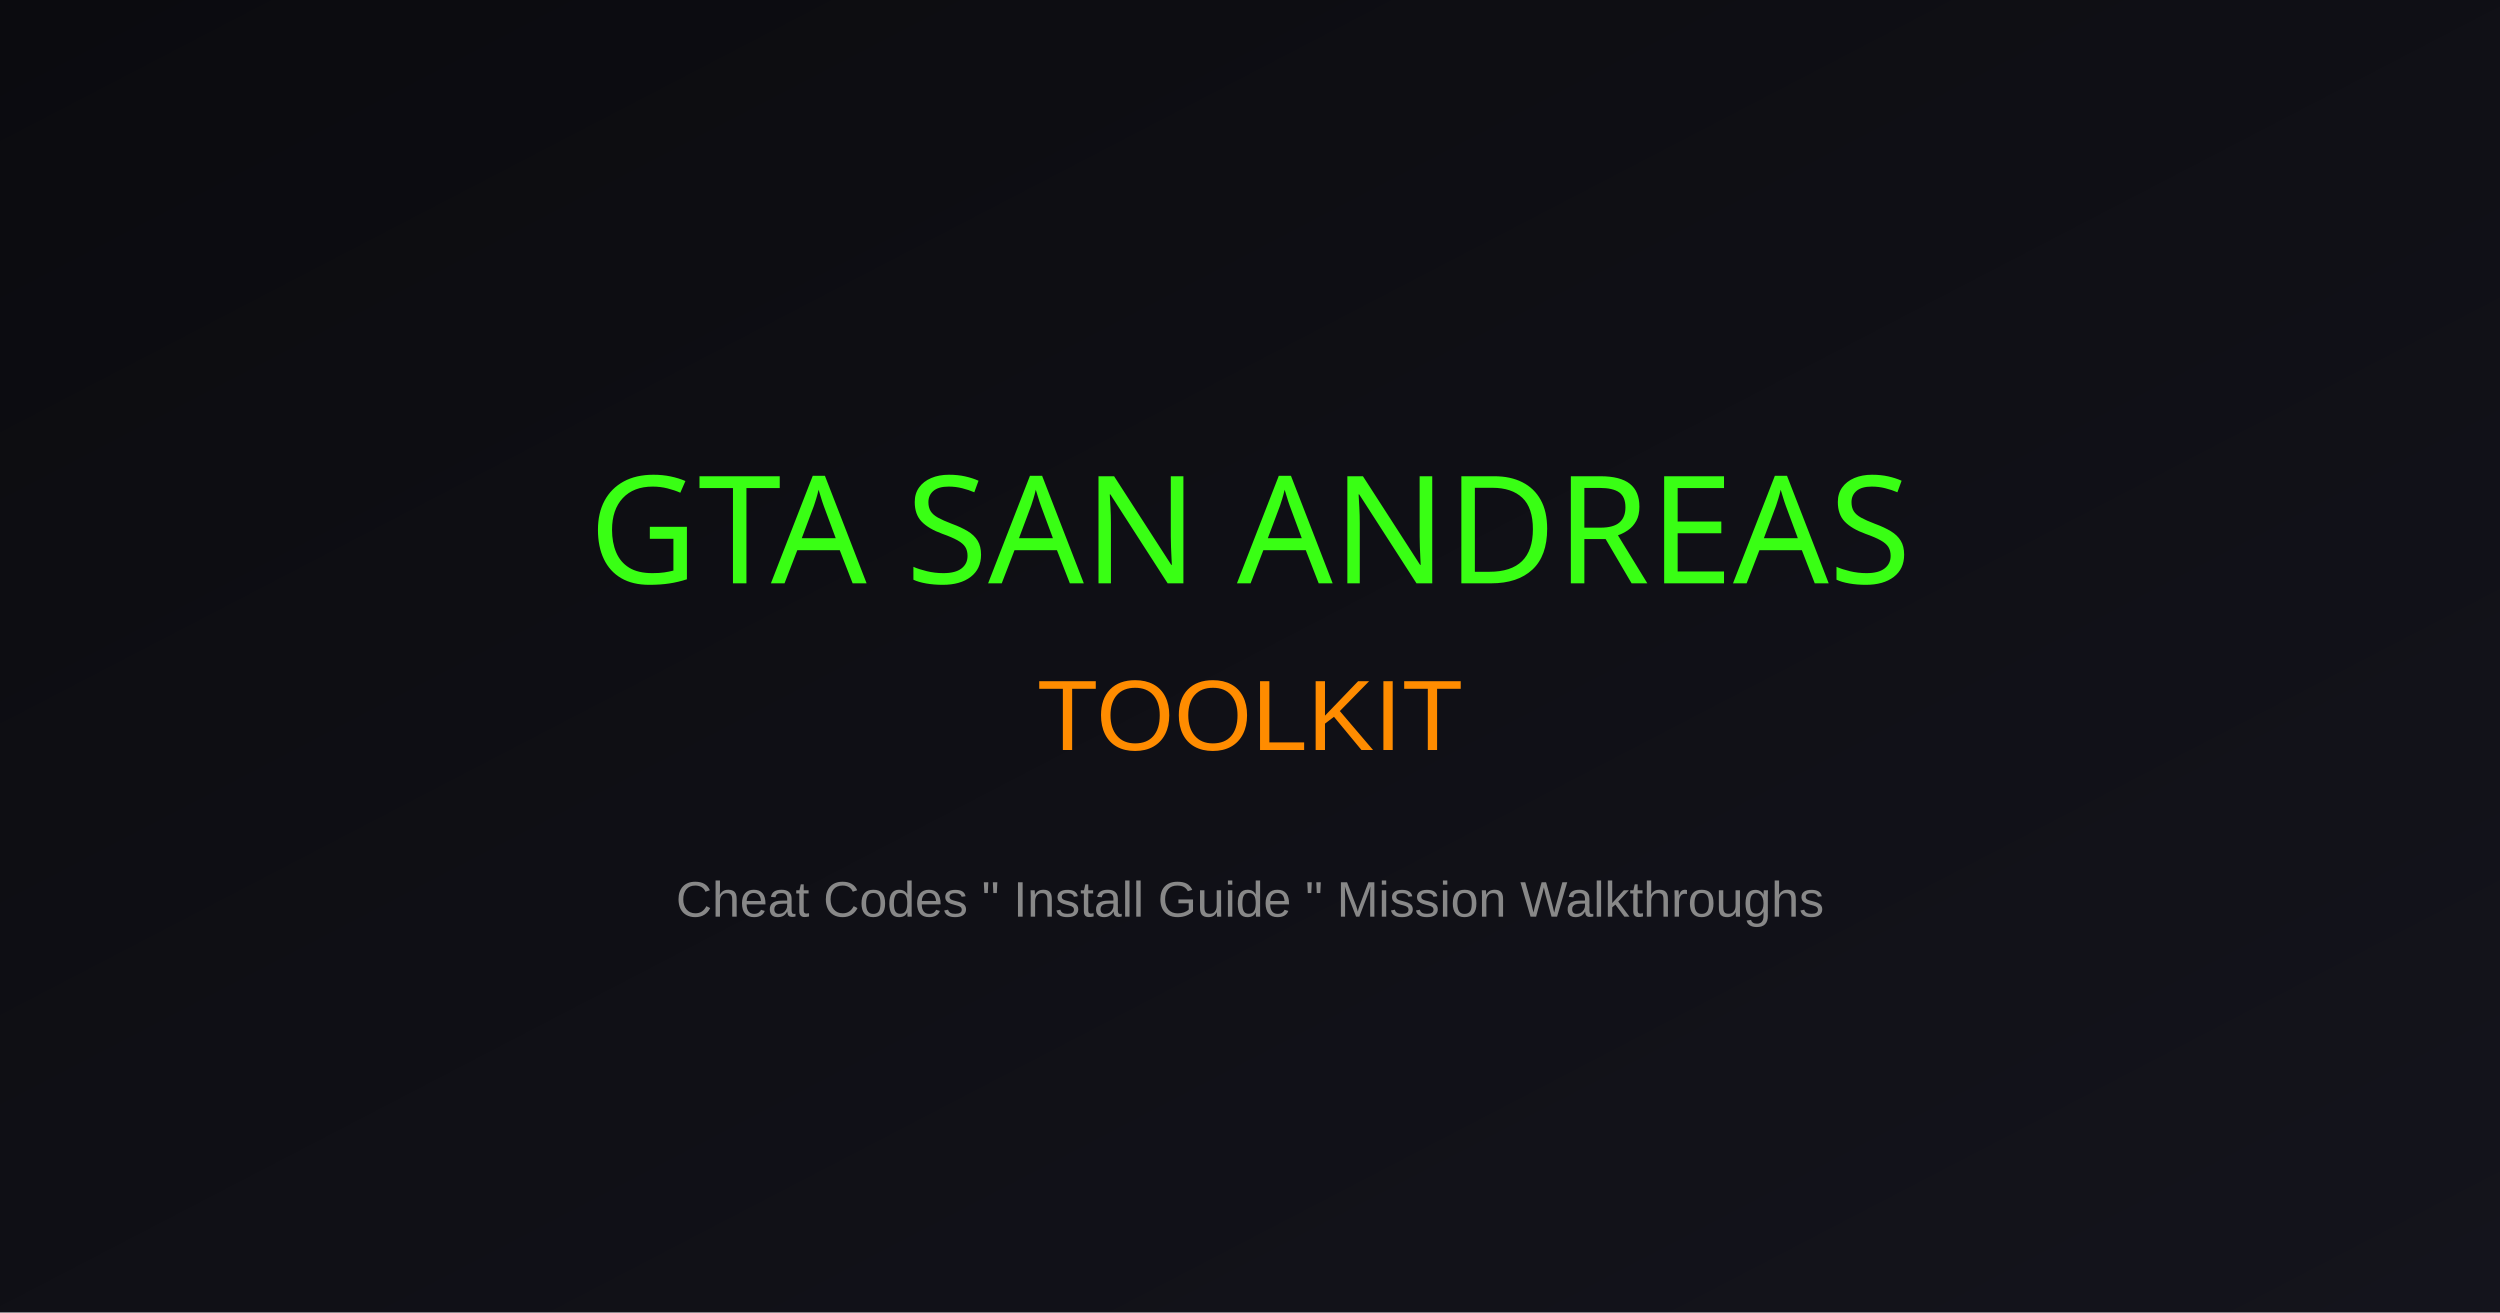
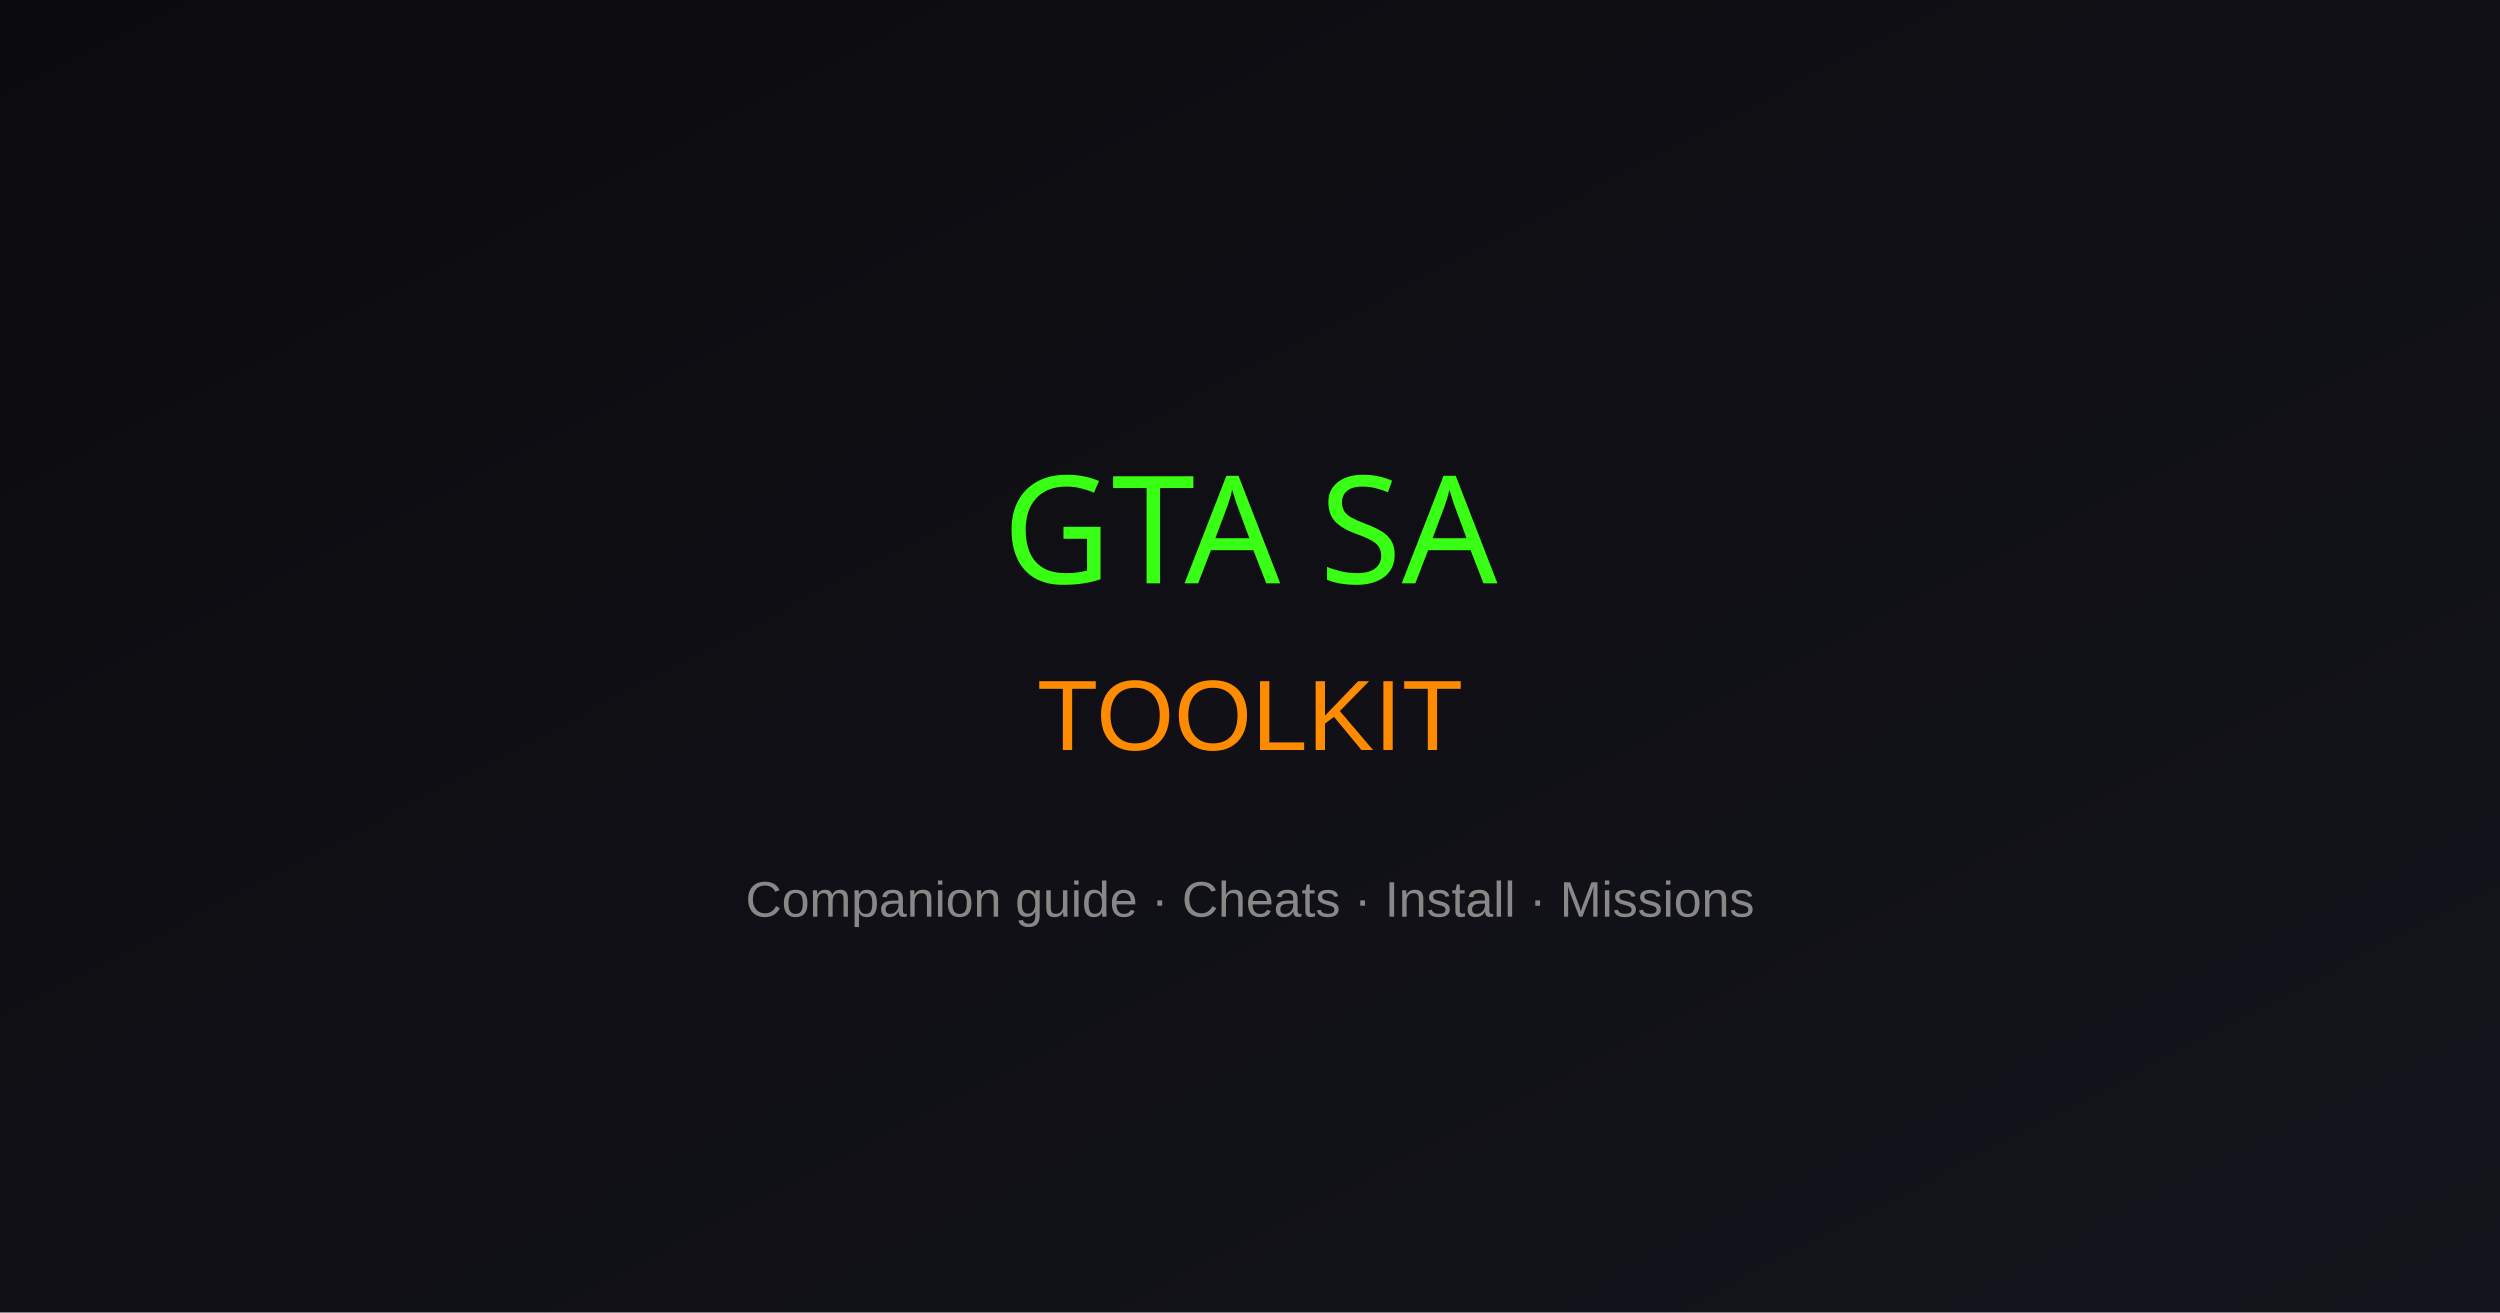
<svg xmlns="http://www.w3.org/2000/svg" width="1200" height="630" viewBox="0 0 1200 630">
  <defs>
    <linearGradient id="bg" x1="0%" y1="0%" x2="100%" y2="100%">
      <stop offset="0%" style="stop-color:#0B0B0F" />
      <stop offset="100%" style="stop-color:#14141C" />
    </linearGradient>
  </defs>
  <rect width="1200" height="630" fill="url(#bg)" />
-   <text x="600" y="280" font-family="Arial Black, sans-serif" font-size="72" fill="#39FF14" text-anchor="middle">GTA SAN ANDREAS</text>
+   <text x="600" y="280" font-family="Arial Black, sans-serif" font-size="72" fill="#39FF14" text-anchor="middle">GTA SA</text>
  <text x="600" y="360" font-family="Arial, sans-serif" font-size="48" fill="#FF8C00" text-anchor="middle">TOOLKIT</text>
-   <text x="600" y="440" font-family="Arial, sans-serif" font-size="24" fill="#888" text-anchor="middle">Cheat Codes " Install Guide " Mission Walkthroughs</text>
+   <text x="600" y="440" font-family="Arial, sans-serif" font-size="24" fill="#888" text-anchor="middle">Companion guide · Cheats · Install · Missions</text>
</svg>
